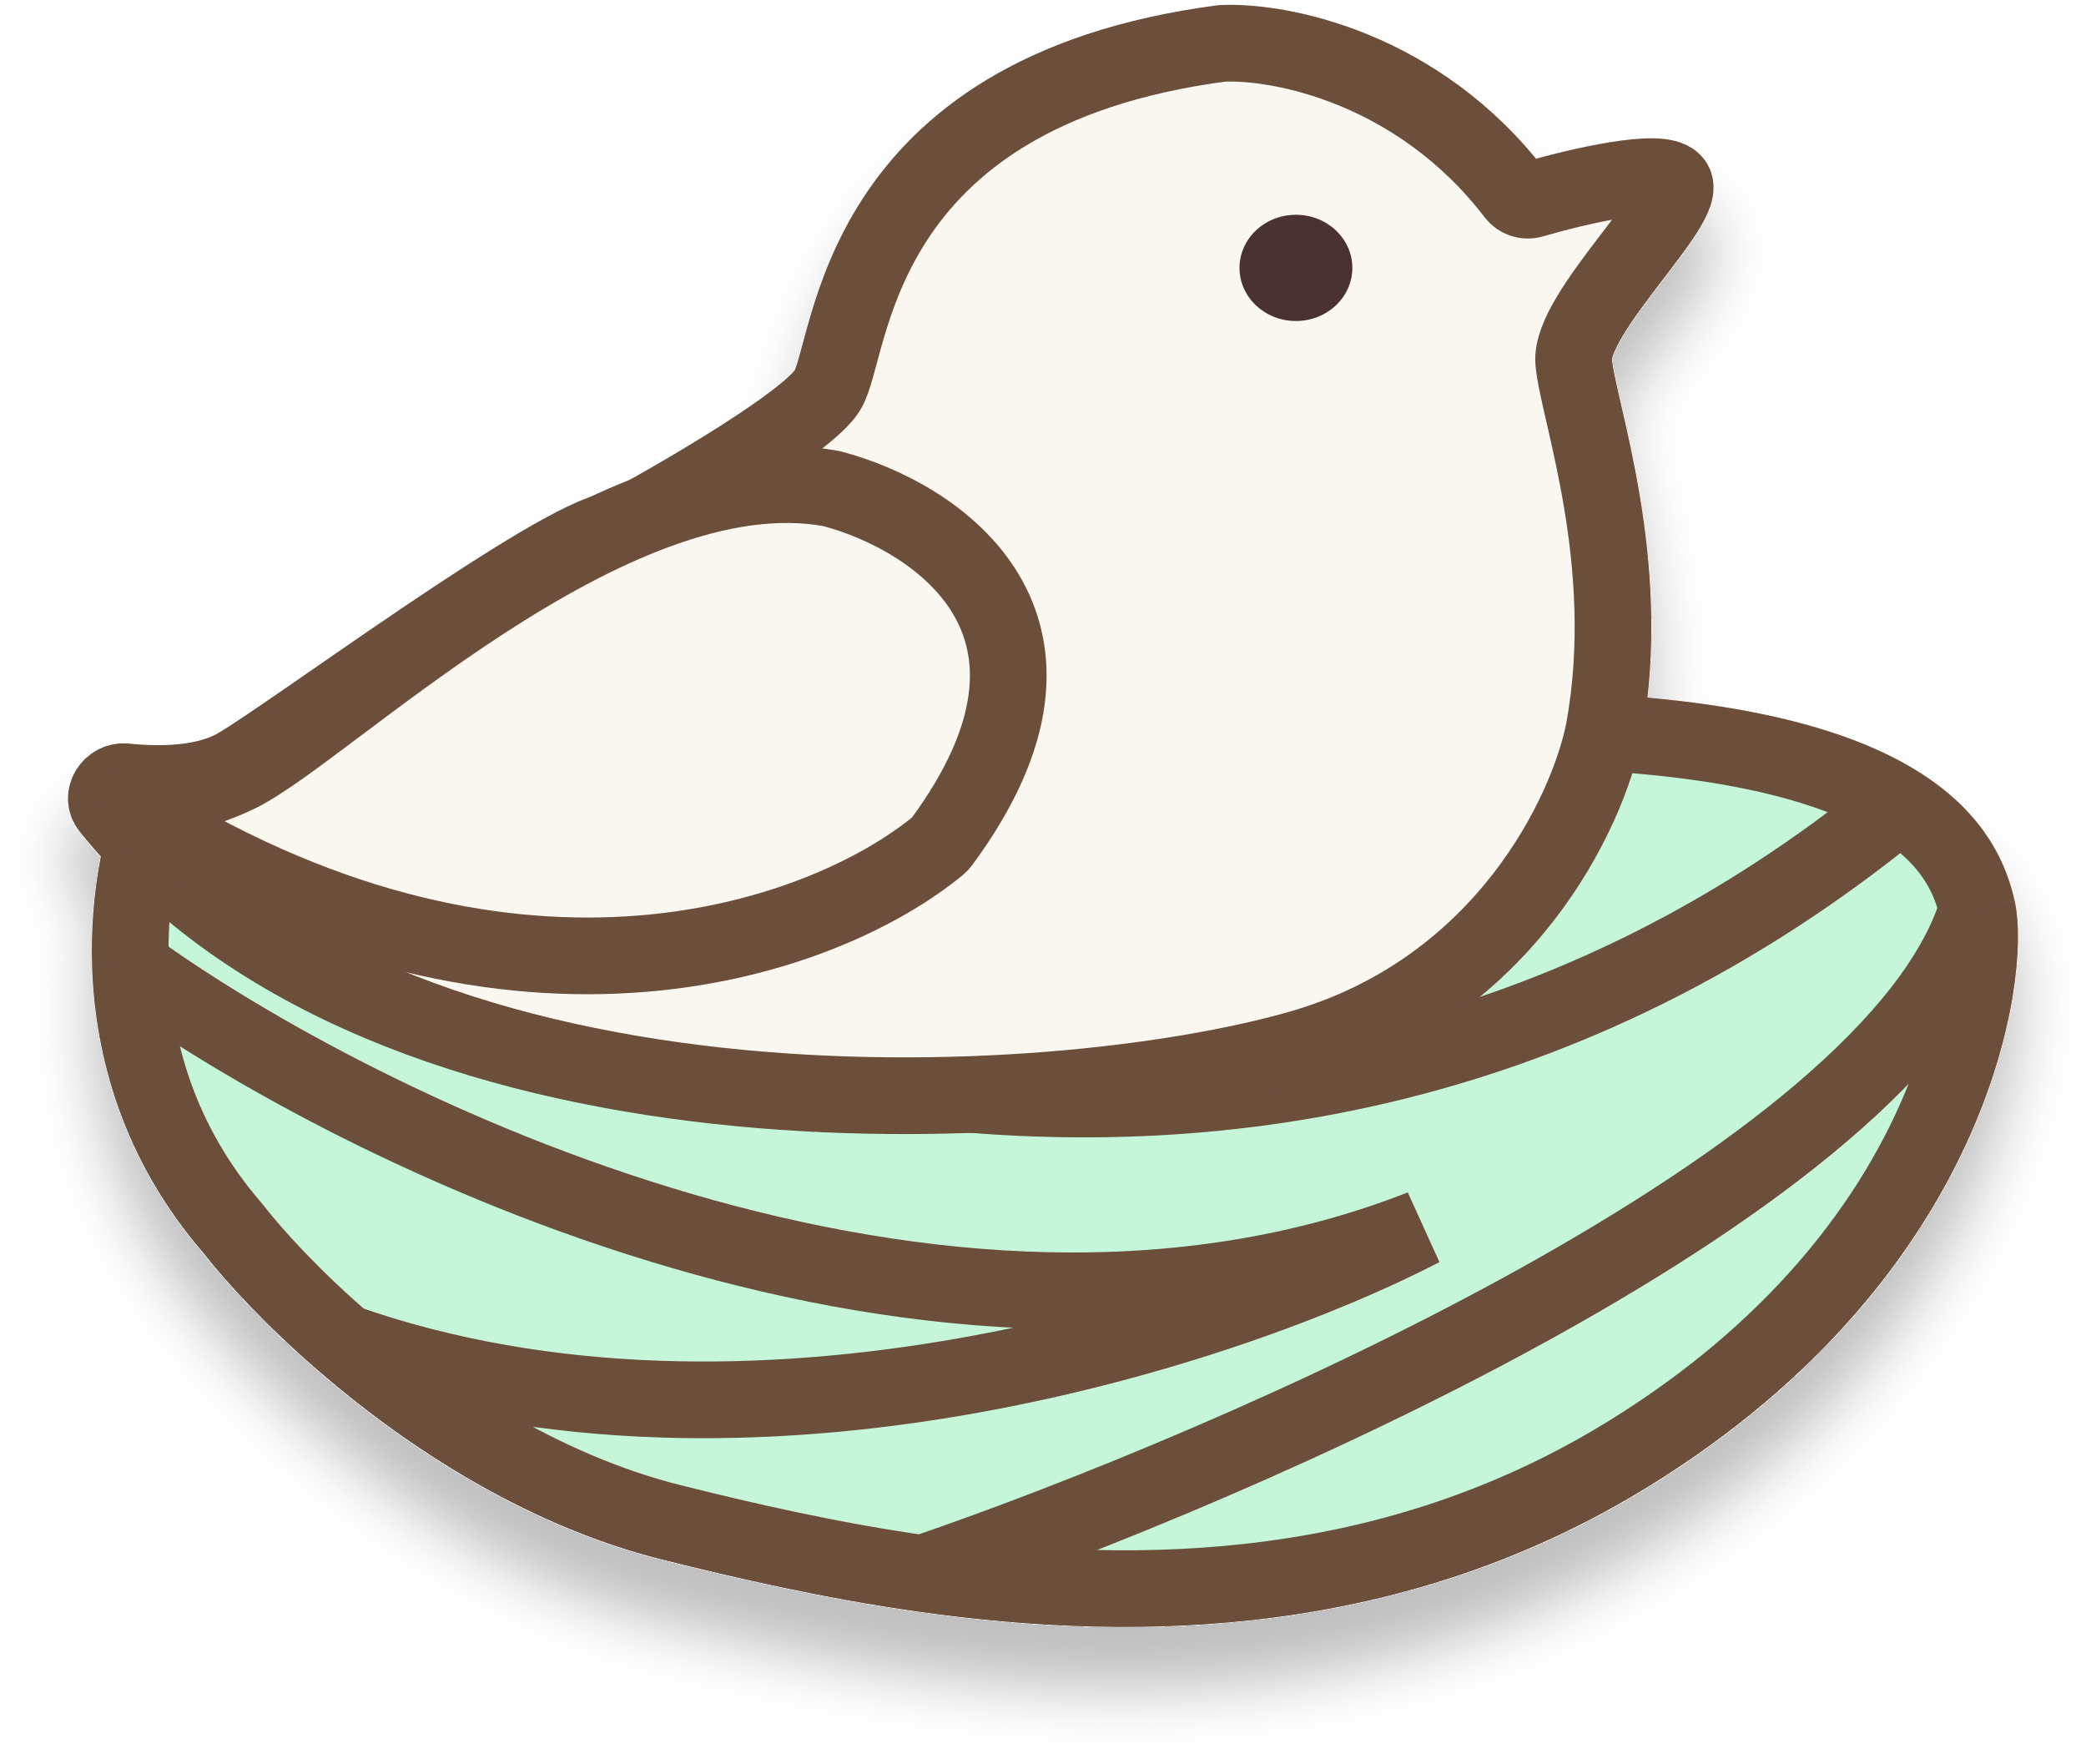
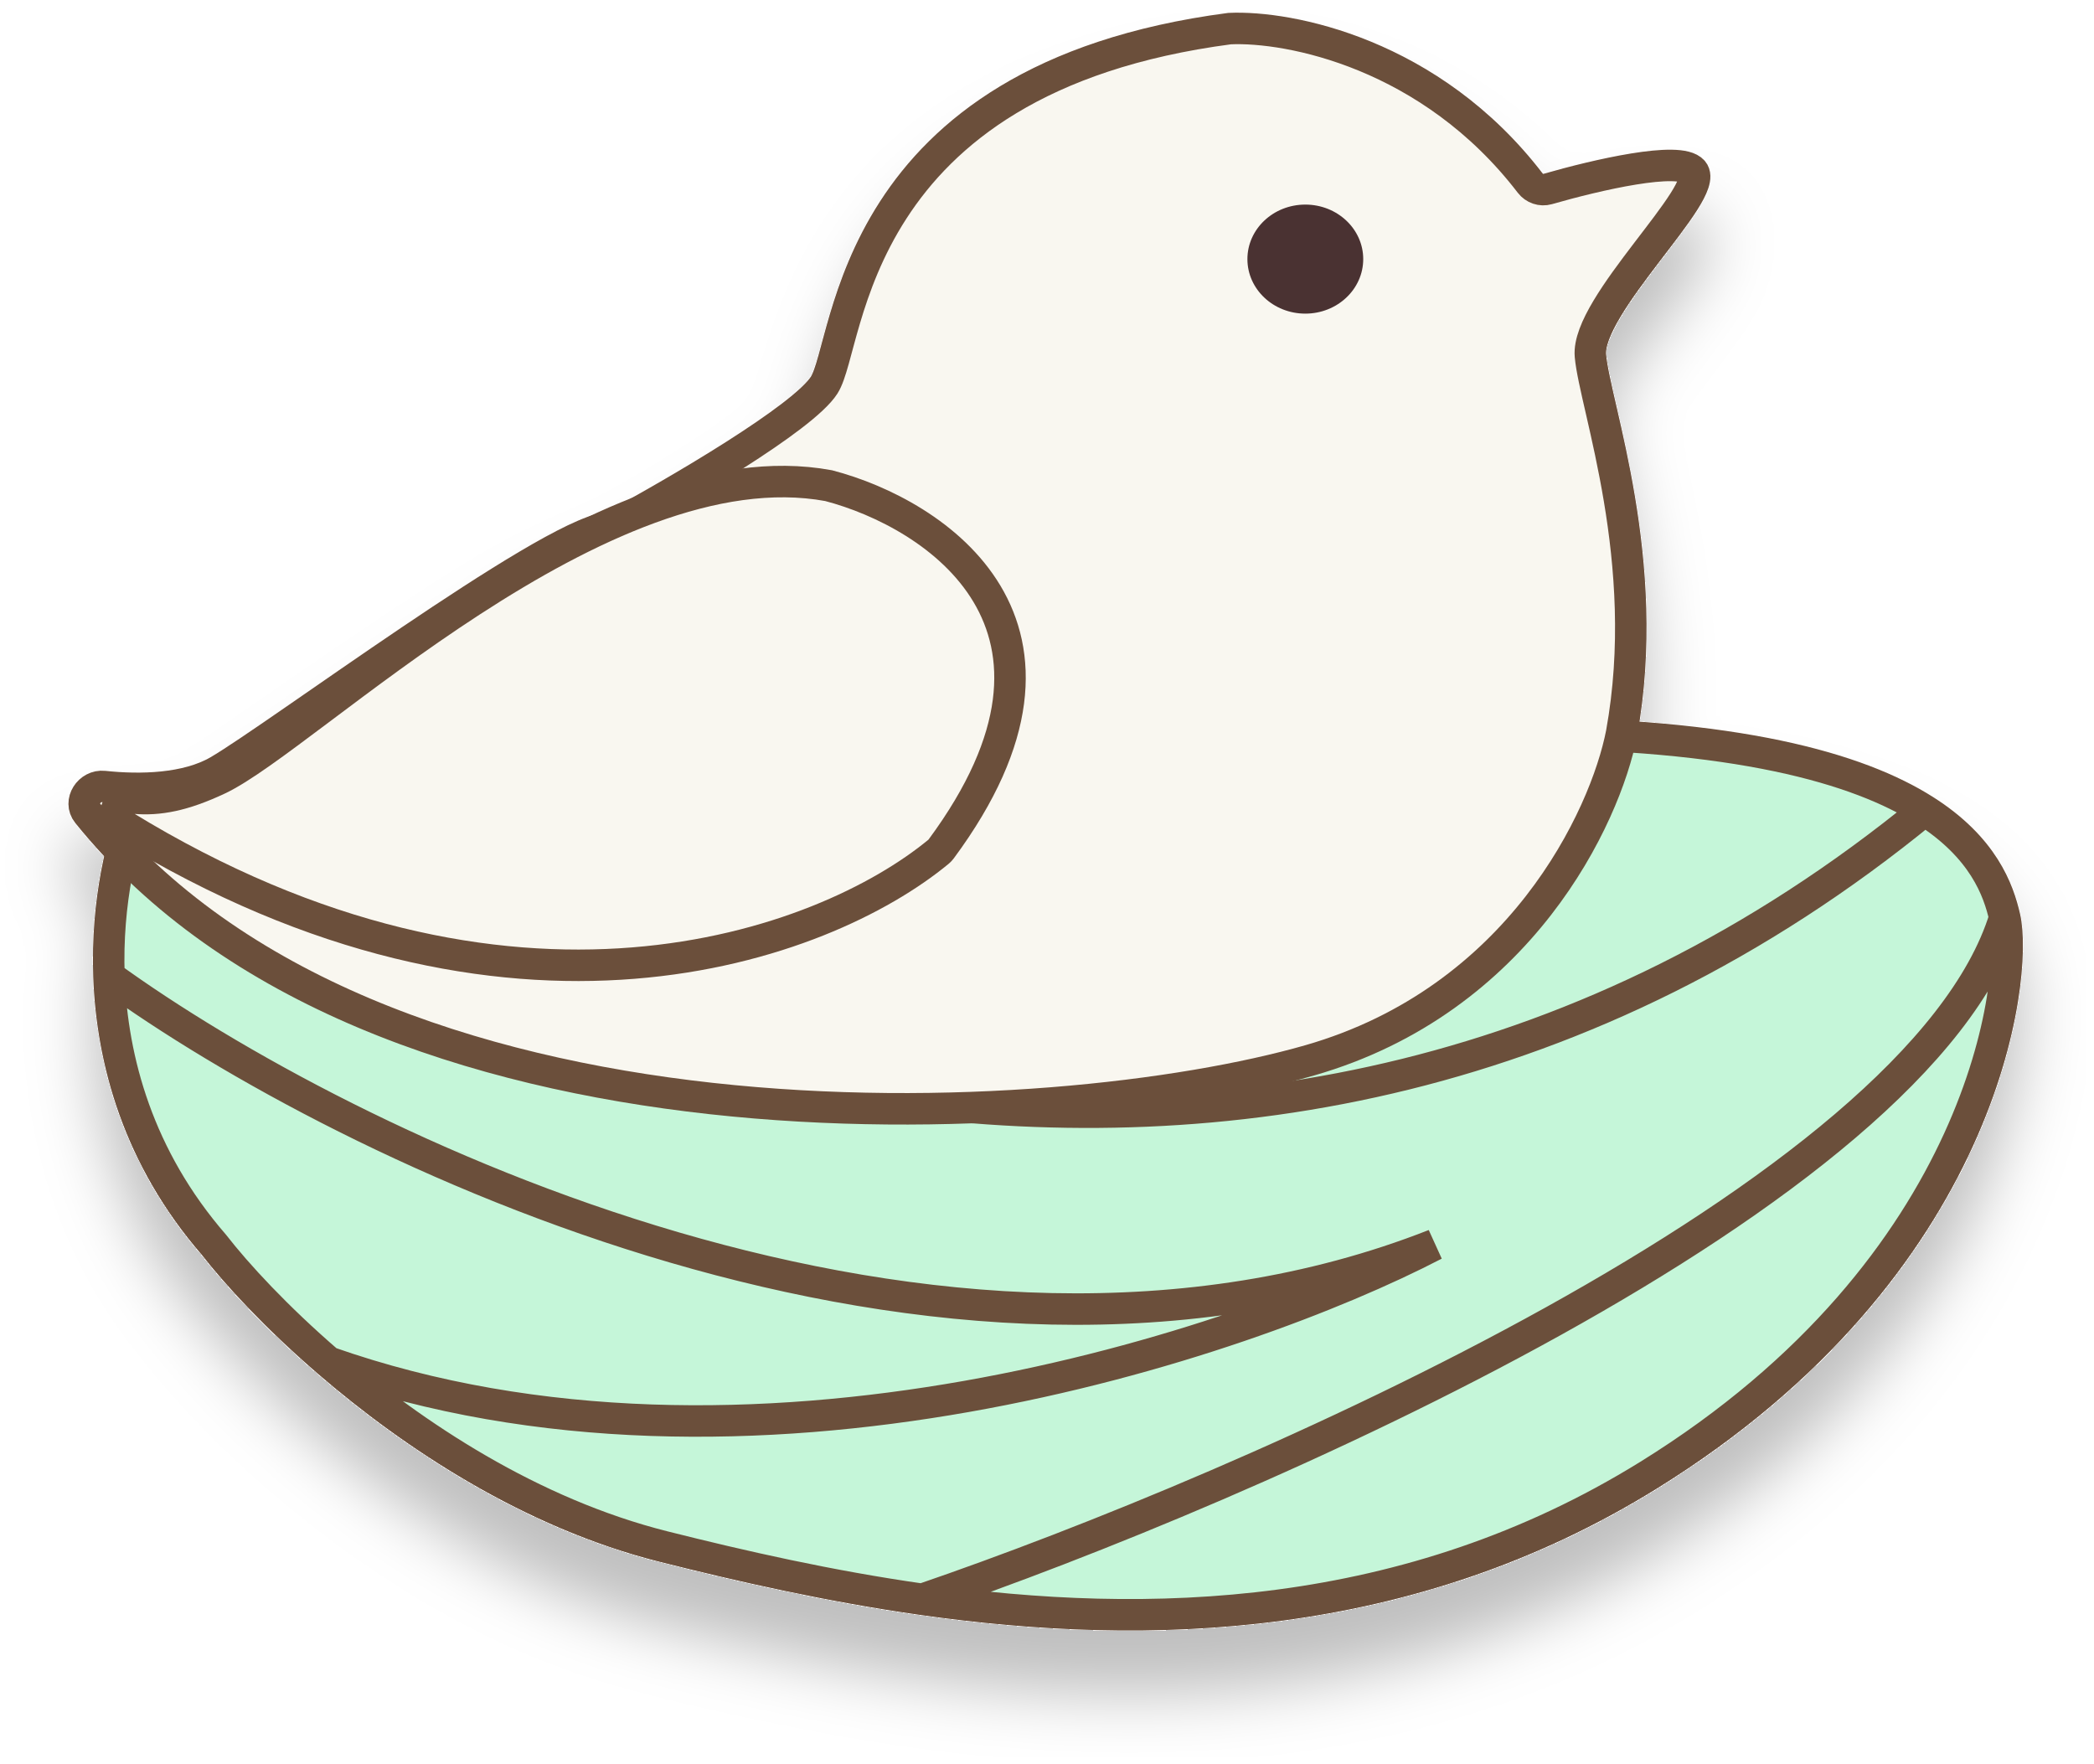
- <svg xmlns="http://www.w3.org/2000/svg" width="136" height="115" viewBox="0 0 136 115" fill="none">
-   <g filter="url(#filter0_d_32_401)">
-     <path d="M128.915 59.286C129.763 63.016 127.783 81.395 106.278 94.714C91.041 104.151 74.527 104.628 60.155 102.589C54.242 101.75 48.692 100.485 43.743 99.243C35.318 97.128 27.835 92.169 22.445 87.522C19.147 84.678 16.632 81.951 15.164 80.064C10.366 74.53 8.693 68.353 8.503 63.016C8.335 58.281 9.334 54.207 10.354 51.828C14.881 51.828 70.342 47.566 97.506 47.566C111.897 47.566 119.617 49.809 123.821 52.472C127.553 54.837 128.515 57.533 128.915 59.286Z" fill="#C5F6D9" />
-     <path d="M10.354 51.828C14.881 51.828 70.342 47.566 97.506 47.566C111.897 47.566 119.617 49.809 123.821 52.472M10.354 51.828C30.35 66.642 81.038 87.51 123.821 52.472M10.354 51.828C9.334 54.207 8.335 58.281 8.503 63.016M128.915 59.286C129.763 63.016 127.783 81.395 106.278 94.714C91.041 104.151 74.527 104.628 60.155 102.589M128.915 59.286C128.515 57.533 127.553 54.837 123.821 52.472M128.915 59.286C123.482 76.974 80.811 95.525 60.155 102.589M8.503 63.016C8.693 68.353 10.366 74.53 15.164 80.064C16.632 81.951 19.147 84.678 22.445 87.522M8.503 63.016C23.457 73.848 61.23 92.424 92.696 80.064C80.383 86.457 49.096 96.899 22.445 87.522M22.445 87.522C27.835 92.169 35.318 97.128 43.743 99.243C48.692 100.485 54.242 101.75 60.155 102.589" stroke="#6B4F3B" stroke-width="5" />
-     <path d="M53.93 25.468C52.596 27.56 44.605 32.221 40.566 34.407C40.421 34.485 40.27 34.52 40.106 34.543C36.183 35.099 19.046 47.89 15.447 49.974C13.426 51.145 10.489 51.211 8.175 50.964C7.256 50.866 6.562 51.931 7.142 52.651C25.449 75.403 68.57 73.008 84.773 68.355C98.129 64.519 103.542 52.905 104.58 47.577C106.561 36.656 102.882 26.8 102.599 23.603C102.316 20.407 110.239 13.214 109.107 11.883C108.267 10.894 102.98 12.121 99.885 13.013C99.476 13.131 99.036 12.98 98.776 12.642C92.454 4.397 83.46 2.652 79.679 2.826C55.345 6.022 55.628 22.804 53.93 25.468Z" fill="#F9F7F0" stroke="#6B4F3B" stroke-width="5" />
-     <path d="M15.447 50.5C13.208 51.555 11.661 51.827 10.155 51.703C9.052 51.613 8.48 52.862 9.423 53.44C34.007 68.509 53.915 61.123 61.2 55.102C61.26 55.052 61.313 54.994 61.359 54.932C71.877 40.719 60.989 33.626 54.213 31.854C39.782 29.19 21.107 47.837 15.447 50.5Z" fill="#F9F7F0" stroke="#6B4F3B" stroke-width="5" />
-     <ellipse cx="84.49" cy="17.465" rx="3.678" ry="3.463" fill="#4A3232" />
+ <svg xmlns="http://www.w3.org/2000/svg" width="133" height="112" viewBox="0 0 133 112" fill="none">
+   <g filter="url(#filter0_d_170_160)">
+     <path d="M127.331 58.278C128.18 62.007 126.199 80.387 104.694 93.706C89.458 103.142 72.943 103.62 58.572 101.581C52.659 100.742 47.109 99.477 42.16 98.234C33.734 96.119 26.252 91.161 20.862 86.514C17.564 83.67 15.049 80.943 13.581 79.055C8.782 73.522 7.11 67.345 6.92 62.007C6.752 57.272 7.751 53.198 8.77 50.819C13.298 50.819 68.758 46.557 95.922 46.557C110.313 46.557 118.033 48.8 122.238 51.464C125.97 53.828 126.932 56.524 127.331 58.278Z" fill="#C5F6D9" />
+     <path d="M8.77 50.819C13.298 50.819 68.758 46.557 95.922 46.557C110.313 46.557 118.033 48.8 122.238 51.464M8.77 50.819C28.766 65.633 79.454 86.502 122.238 51.464M8.77 50.819C7.751 53.198 6.752 57.272 6.92 62.007M127.331 58.278C128.18 62.007 126.199 80.387 104.694 93.706C89.458 103.142 72.943 103.62 58.572 101.581M127.331 58.278C126.932 56.524 125.97 53.828 122.238 51.464M127.331 58.278C121.898 75.965 79.228 94.516 58.572 101.581M6.92 62.007C7.11 67.345 8.782 73.522 13.581 79.055C15.049 80.943 17.564 83.67 20.862 86.514M6.92 62.007C21.873 72.84 59.647 91.415 91.112 79.055C78.8 85.448 47.513 95.89 20.862 86.514M20.862 86.514C26.252 91.161 33.734 96.119 42.16 98.234C47.109 99.477 52.659 100.742 58.572 101.581" stroke="#6B4F3B" stroke-width="2" />
+     <path d="M52.347 24.459C51.014 26.552 43.023 31.213 38.984 33.398C38.838 33.477 38.687 33.511 38.523 33.535C34.6 34.09 17.463 46.881 13.865 48.966C11.844 50.137 8.906 50.202 6.593 49.955C5.673 49.857 4.979 50.922 5.559 51.642C23.866 74.395 66.987 71.999 83.19 67.346C96.546 63.51 101.96 51.896 102.997 46.569C104.978 35.647 101.299 25.791 101.016 22.595C100.734 19.398 108.656 12.206 107.525 10.874C106.685 9.886 101.398 11.113 98.303 12.004C97.893 12.122 97.453 11.971 97.194 11.633C90.871 3.388 81.878 1.643 78.097 1.817C53.762 5.014 54.045 21.795 52.347 24.459Z" fill="#F9F7F0" stroke="#6B4F3B" stroke-width="2" />
+     <path d="M13.864 49.492C11.624 50.546 10.077 50.818 8.572 50.695C7.469 50.604 6.897 51.854 7.84 52.432C32.424 67.501 52.332 60.115 59.616 54.093C59.676 54.043 59.73 53.986 59.776 53.923C70.293 39.71 59.405 32.617 52.63 30.846C38.199 28.182 19.523 46.828 13.864 49.492Z" fill="#F9F7F0" stroke="#6B4F3B" stroke-width="2" />
+     <ellipse cx="82.907" cy="16.457" rx="3.678" ry="3.463" fill="#4A3232" />
  </g>
  <defs>
-     <filter id="filter0_d_32_401" x="0.43" y="0.315" width="135.14" height="113.757" filterUnits="userSpaceOnUse" color-interpolation-filters="sRGB">
+     <filter id="filter0_d_170_160" x="0.347" y="0.806" width="132.14" height="110.757" filterUnits="userSpaceOnUse" color-interpolation-filters="sRGB">
      <feFlood flood-opacity="0" result="BackgroundImageFix" />
      <feColorMatrix in="SourceAlpha" type="matrix" values="0 0 0 0 0 0 0 0 0 0 0 0 0 0 0 0 0 0 127 0" result="hardAlpha" />
      <feOffset dy="4" />
      <feGaussianBlur stdDeviation="2" />
      <feComposite in2="hardAlpha" operator="out" />
      <feColorMatrix type="matrix" values="0 0 0 0 0 0 0 0 0 0 0 0 0 0 0 0 0 0 0.25 0" />
-       <feBlend mode="normal" in2="BackgroundImageFix" result="effect1_dropShadow_32_401" />
-       <feBlend mode="normal" in="SourceGraphic" in2="effect1_dropShadow_32_401" result="shape" />
+       <feBlend mode="normal" in2="BackgroundImageFix" result="effect1_dropShadow_170_160" />
+       <feBlend mode="normal" in="SourceGraphic" in2="effect1_dropShadow_170_160" result="shape" />
    </filter>
  </defs>
</svg>
